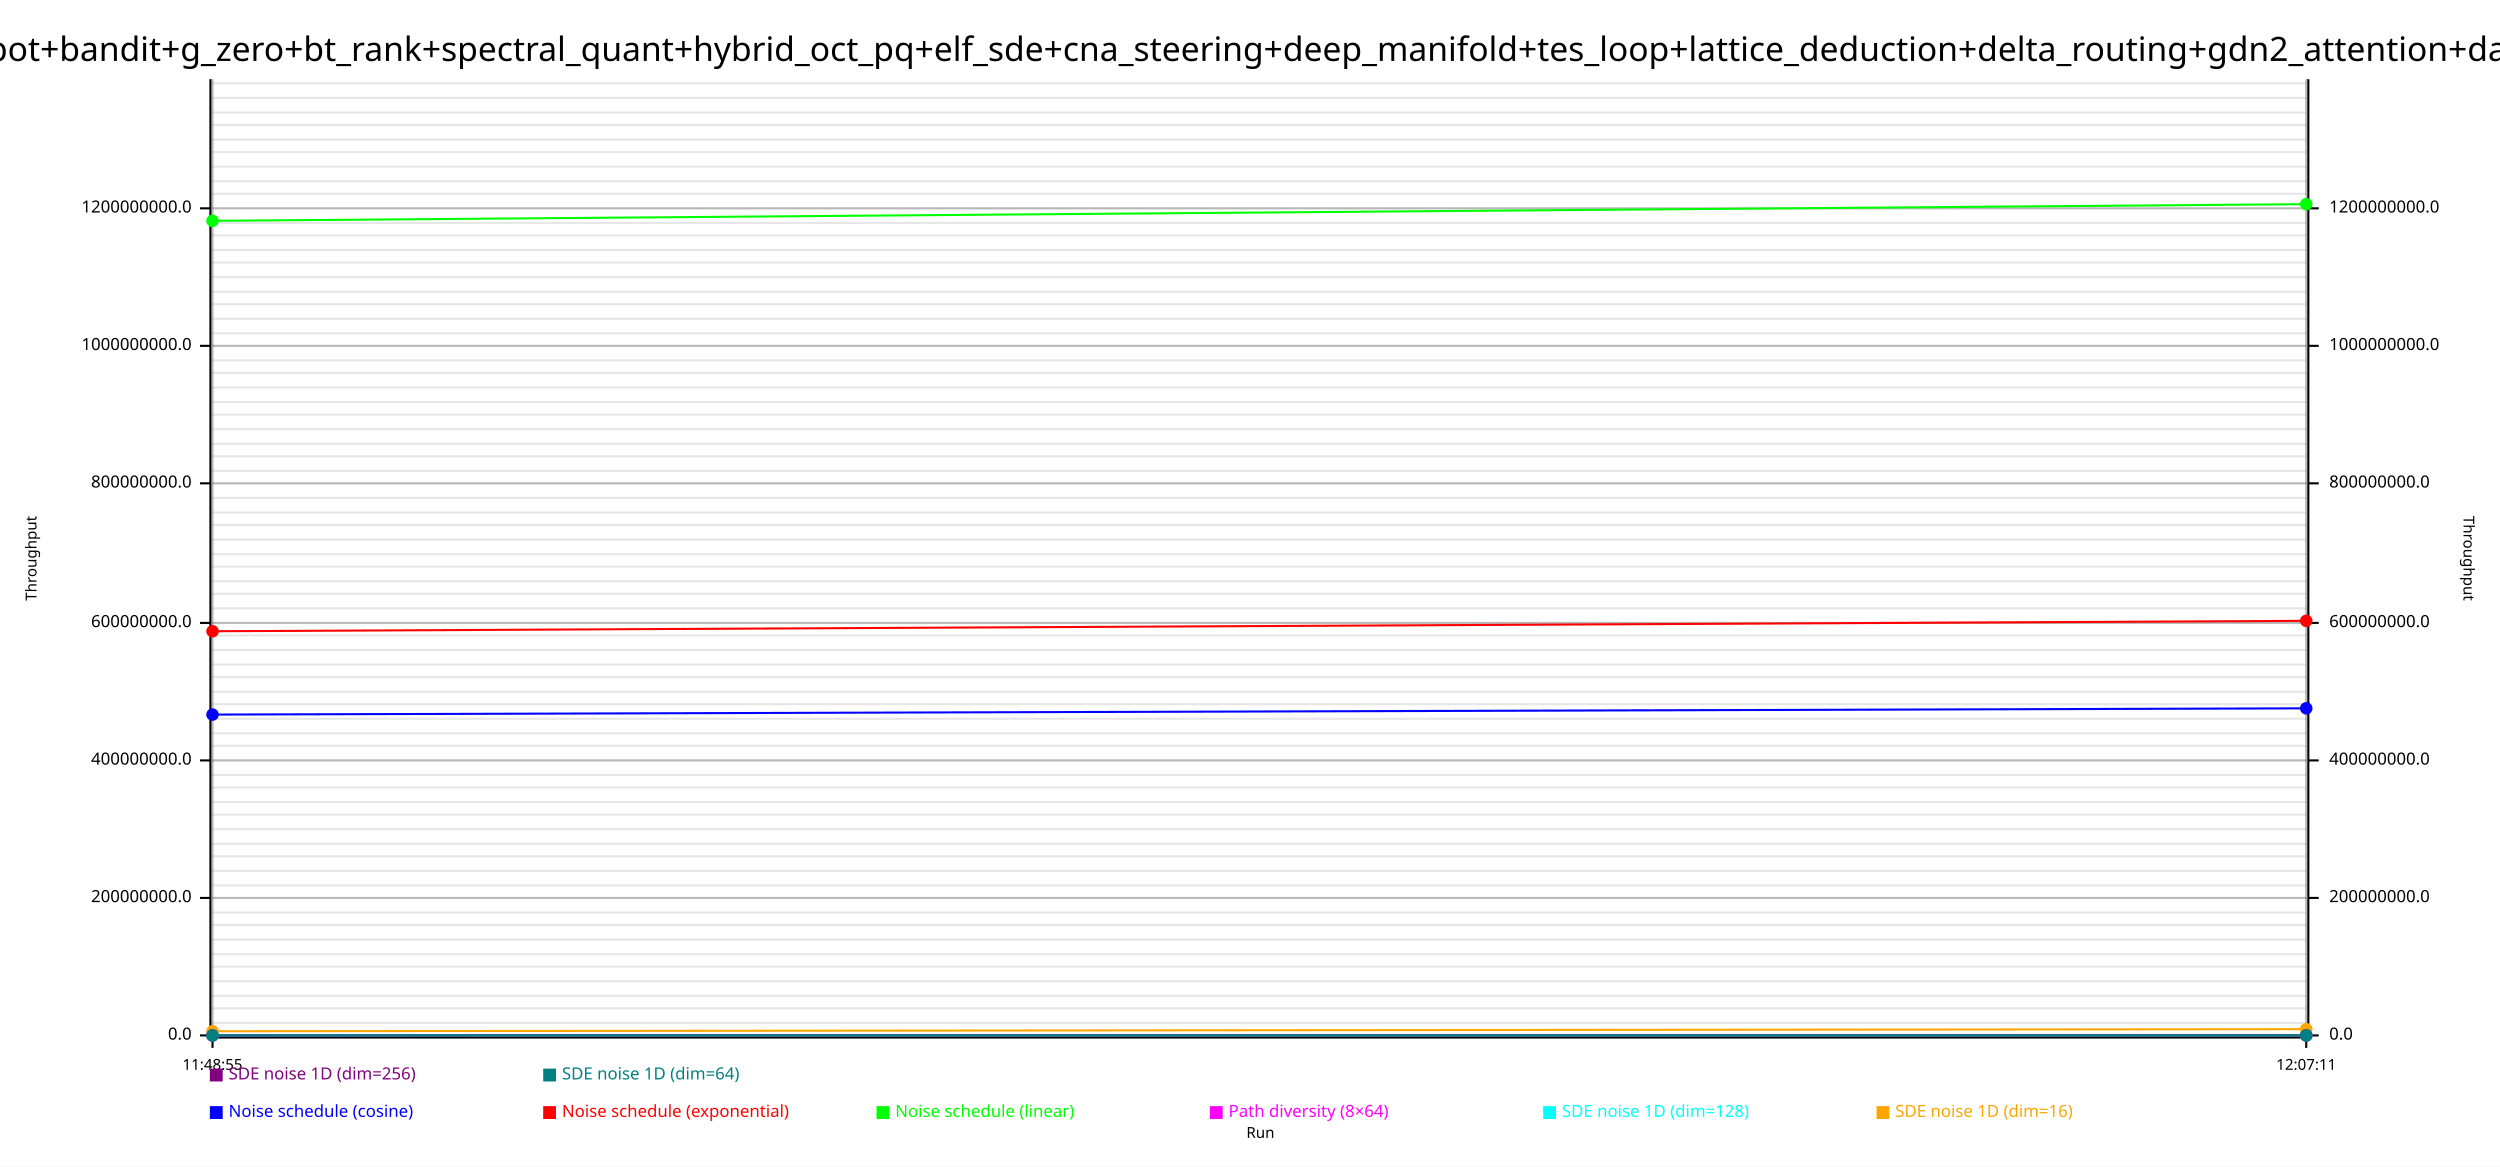
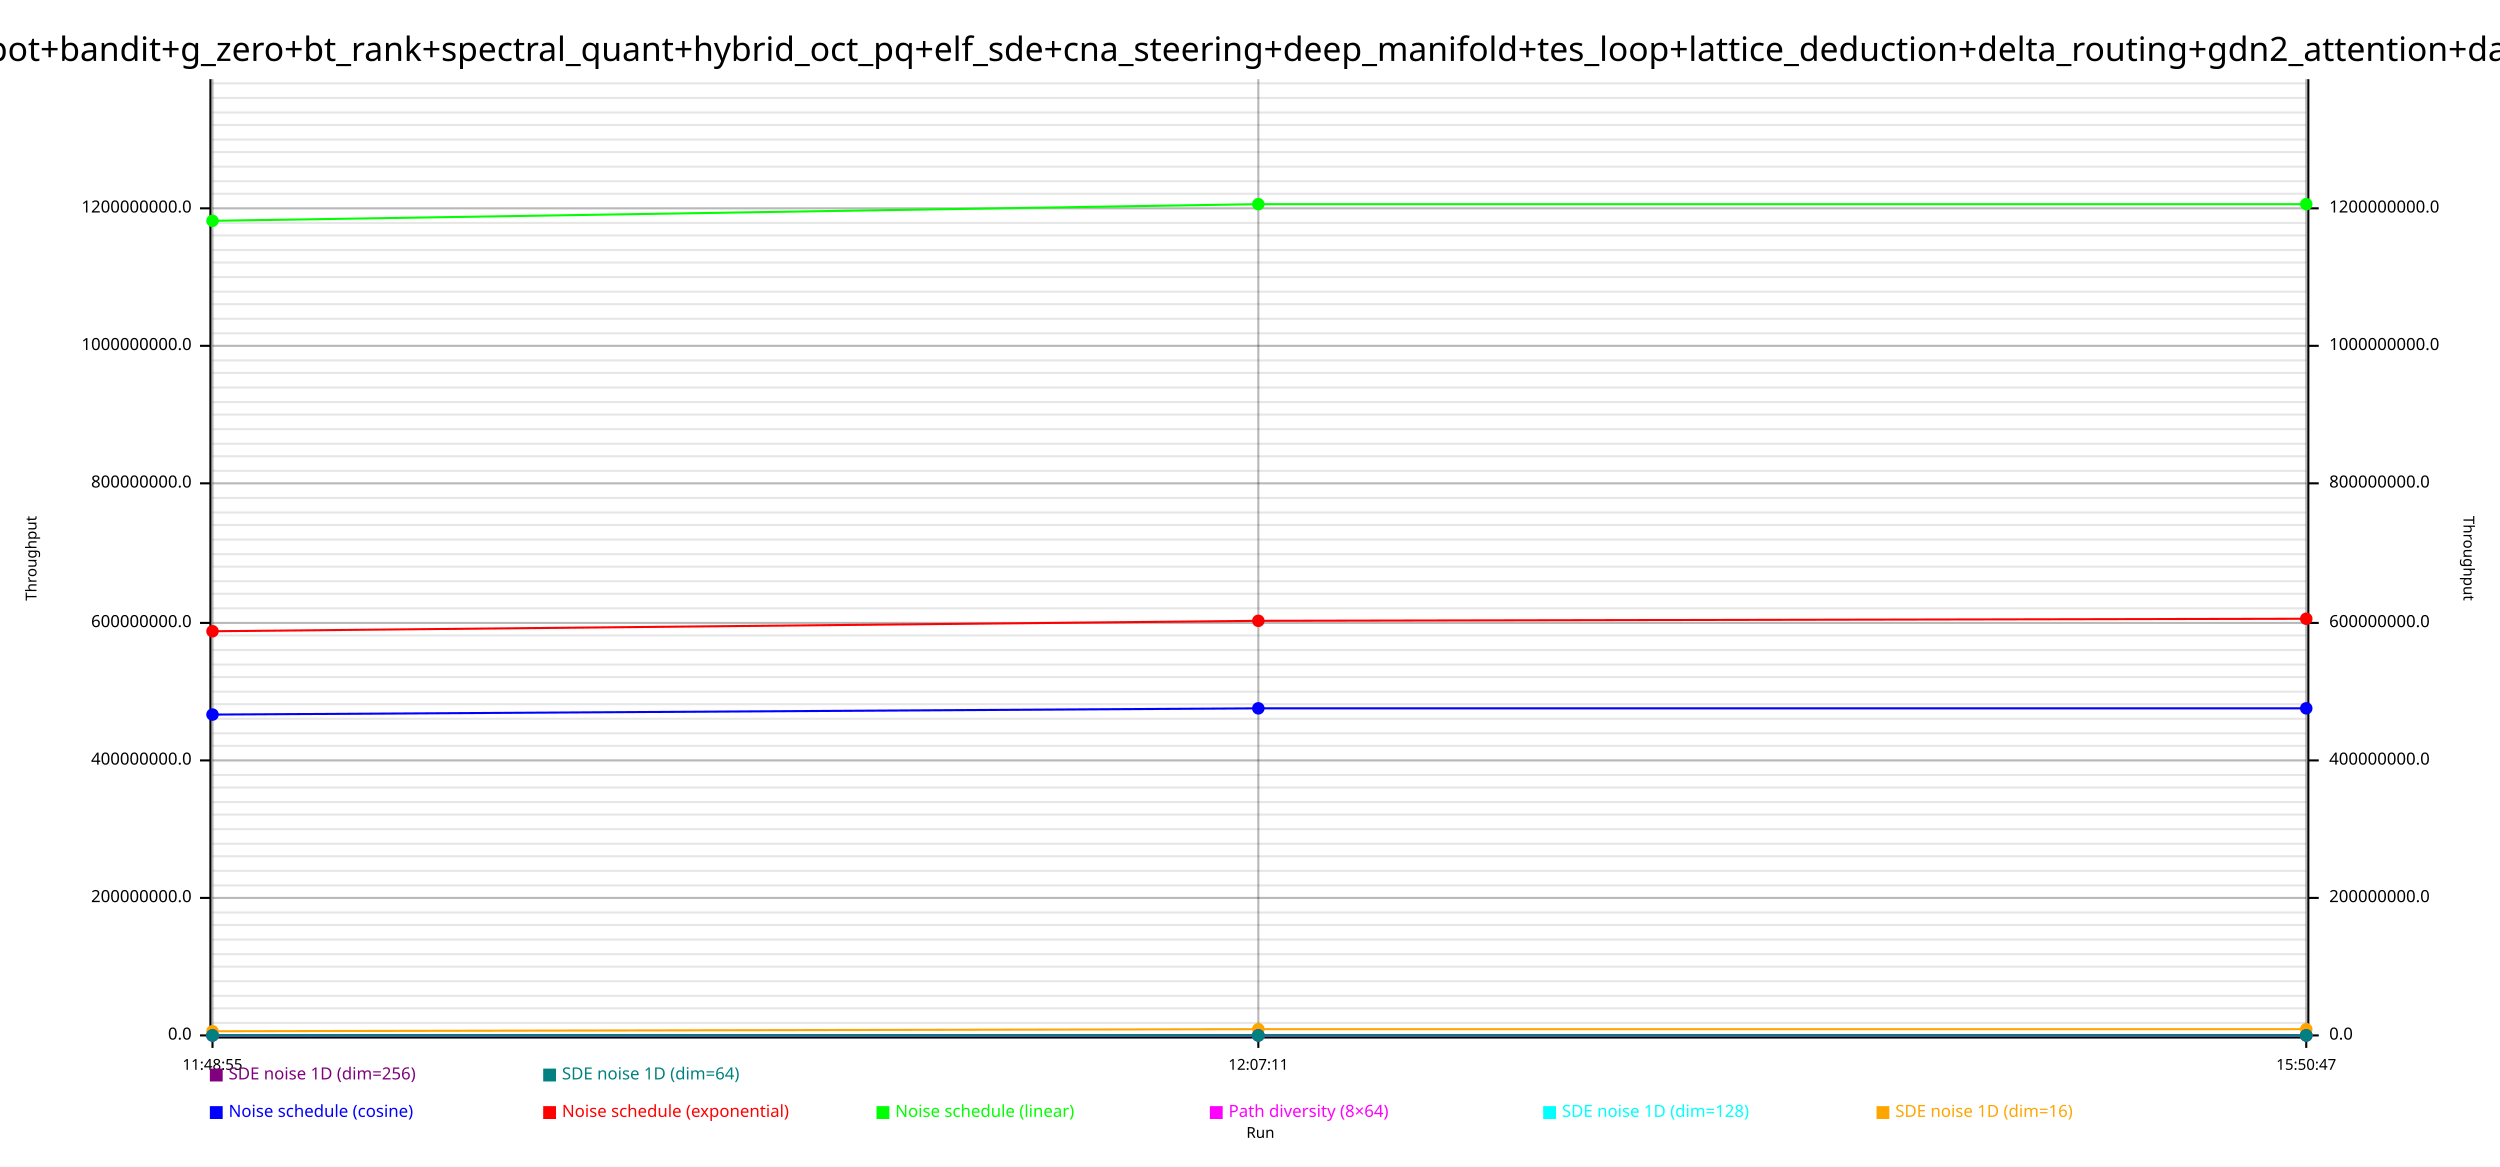
<svg xmlns="http://www.w3.org/2000/svg" width="1200" height="560" viewBox="0 0 1200 560">
  <rect x="0" y="0" width="1200" height="560" opacity="1" fill="#FFFFFF" stroke="none" />
  <text x="600" y="17" dy="0.76em" text-anchor="middle" font-family="sans-serif" font-size="16.129" opacity="1" fill="#000000">
Noise — Time Series [sparse_mlp+domain_latent+ppot+bandit+g_zero+bt_rank+spectral_quant+hybrid_oct_pq+elf_sde+cna_steering+deep_manifold+tes_loop+lattice_deduction+delta_routing+gdn2_attention+dash_attn+dreamer+lt2_looped+plasma_path+tf_loop]
</text>
  <line opacity="0.1" stroke="#000000" stroke-width="1" x1="102" y1="497" x2="102" y2="38" />
+   <line opacity="0.1" stroke="#000000" stroke-width="1" x1="604" y1="497" x2="604" y2="38" />
  <line opacity="0.1" stroke="#000000" stroke-width="1" x1="1107" y1="497" x2="1107" y2="38" />
  <line opacity="0.1" stroke="#000000" stroke-width="1" x1="102" y1="497" x2="1107" y2="497" />
  <line opacity="0.1" stroke="#000000" stroke-width="1" x1="102" y1="491" x2="1107" y2="491" />
  <line opacity="0.1" stroke="#000000" stroke-width="1" x1="102" y1="484" x2="1107" y2="484" />
  <line opacity="0.1" stroke="#000000" stroke-width="1" x1="102" y1="478" x2="1107" y2="478" />
  <line opacity="0.1" stroke="#000000" stroke-width="1" x1="102" y1="471" x2="1107" y2="471" />
  <line opacity="0.1" stroke="#000000" stroke-width="1" x1="102" y1="464" x2="1107" y2="464" />
  <line opacity="0.1" stroke="#000000" stroke-width="1" x1="102" y1="458" x2="1107" y2="458" />
  <line opacity="0.1" stroke="#000000" stroke-width="1" x1="102" y1="451" x2="1107" y2="451" />
  <line opacity="0.1" stroke="#000000" stroke-width="1" x1="102" y1="444" x2="1107" y2="444" />
  <line opacity="0.1" stroke="#000000" stroke-width="1" x1="102" y1="438" x2="1107" y2="438" />
  <line opacity="0.1" stroke="#000000" stroke-width="1" x1="102" y1="431" x2="1107" y2="431" />
  <line opacity="0.1" stroke="#000000" stroke-width="1" x1="102" y1="425" x2="1107" y2="425" />
  <line opacity="0.1" stroke="#000000" stroke-width="1" x1="102" y1="418" x2="1107" y2="418" />
  <line opacity="0.1" stroke="#000000" stroke-width="1" x1="102" y1="411" x2="1107" y2="411" />
  <line opacity="0.1" stroke="#000000" stroke-width="1" x1="102" y1="405" x2="1107" y2="405" />
  <line opacity="0.1" stroke="#000000" stroke-width="1" x1="102" y1="398" x2="1107" y2="398" />
  <line opacity="0.1" stroke="#000000" stroke-width="1" x1="102" y1="391" x2="1107" y2="391" />
  <line opacity="0.1" stroke="#000000" stroke-width="1" x1="102" y1="385" x2="1107" y2="385" />
  <line opacity="0.1" stroke="#000000" stroke-width="1" x1="102" y1="378" x2="1107" y2="378" />
  <line opacity="0.1" stroke="#000000" stroke-width="1" x1="102" y1="372" x2="1107" y2="372" />
  <line opacity="0.1" stroke="#000000" stroke-width="1" x1="102" y1="365" x2="1107" y2="365" />
  <line opacity="0.1" stroke="#000000" stroke-width="1" x1="102" y1="358" x2="1107" y2="358" />
  <line opacity="0.1" stroke="#000000" stroke-width="1" x1="102" y1="352" x2="1107" y2="352" />
  <line opacity="0.1" stroke="#000000" stroke-width="1" x1="102" y1="345" x2="1107" y2="345" />
  <line opacity="0.1" stroke="#000000" stroke-width="1" x1="102" y1="338" x2="1107" y2="338" />
  <line opacity="0.1" stroke="#000000" stroke-width="1" x1="102" y1="332" x2="1107" y2="332" />
  <line opacity="0.1" stroke="#000000" stroke-width="1" x1="102" y1="325" x2="1107" y2="325" />
  <line opacity="0.1" stroke="#000000" stroke-width="1" x1="102" y1="319" x2="1107" y2="319" />
  <line opacity="0.1" stroke="#000000" stroke-width="1" x1="102" y1="312" x2="1107" y2="312" />
  <line opacity="0.1" stroke="#000000" stroke-width="1" x1="102" y1="305" x2="1107" y2="305" />
  <line opacity="0.1" stroke="#000000" stroke-width="1" x1="102" y1="299" x2="1107" y2="299" />
  <line opacity="0.1" stroke="#000000" stroke-width="1" x1="102" y1="292" x2="1107" y2="292" />
  <line opacity="0.1" stroke="#000000" stroke-width="1" x1="102" y1="285" x2="1107" y2="285" />
  <line opacity="0.1" stroke="#000000" stroke-width="1" x1="102" y1="279" x2="1107" y2="279" />
  <line opacity="0.1" stroke="#000000" stroke-width="1" x1="102" y1="272" x2="1107" y2="272" />
  <line opacity="0.1" stroke="#000000" stroke-width="1" x1="102" y1="266" x2="1107" y2="266" />
  <line opacity="0.1" stroke="#000000" stroke-width="1" x1="102" y1="259" x2="1107" y2="259" />
  <line opacity="0.1" stroke="#000000" stroke-width="1" x1="102" y1="252" x2="1107" y2="252" />
  <line opacity="0.1" stroke="#000000" stroke-width="1" x1="102" y1="246" x2="1107" y2="246" />
  <line opacity="0.1" stroke="#000000" stroke-width="1" x1="102" y1="239" x2="1107" y2="239" />
  <line opacity="0.1" stroke="#000000" stroke-width="1" x1="102" y1="232" x2="1107" y2="232" />
  <line opacity="0.1" stroke="#000000" stroke-width="1" x1="102" y1="226" x2="1107" y2="226" />
  <line opacity="0.1" stroke="#000000" stroke-width="1" x1="102" y1="219" x2="1107" y2="219" />
  <line opacity="0.1" stroke="#000000" stroke-width="1" x1="102" y1="213" x2="1107" y2="213" />
  <line opacity="0.1" stroke="#000000" stroke-width="1" x1="102" y1="206" x2="1107" y2="206" />
  <line opacity="0.1" stroke="#000000" stroke-width="1" x1="102" y1="199" x2="1107" y2="199" />
  <line opacity="0.1" stroke="#000000" stroke-width="1" x1="102" y1="193" x2="1107" y2="193" />
  <line opacity="0.1" stroke="#000000" stroke-width="1" x1="102" y1="186" x2="1107" y2="186" />
  <line opacity="0.1" stroke="#000000" stroke-width="1" x1="102" y1="179" x2="1107" y2="179" />
  <line opacity="0.1" stroke="#000000" stroke-width="1" x1="102" y1="173" x2="1107" y2="173" />
  <line opacity="0.1" stroke="#000000" stroke-width="1" x1="102" y1="166" x2="1107" y2="166" />
  <line opacity="0.1" stroke="#000000" stroke-width="1" x1="102" y1="160" x2="1107" y2="160" />
  <line opacity="0.1" stroke="#000000" stroke-width="1" x1="102" y1="153" x2="1107" y2="153" />
  <line opacity="0.1" stroke="#000000" stroke-width="1" x1="102" y1="146" x2="1107" y2="146" />
  <line opacity="0.1" stroke="#000000" stroke-width="1" x1="102" y1="140" x2="1107" y2="140" />
  <line opacity="0.1" stroke="#000000" stroke-width="1" x1="102" y1="133" x2="1107" y2="133" />
  <line opacity="0.1" stroke="#000000" stroke-width="1" x1="102" y1="126" x2="1107" y2="126" />
  <line opacity="0.1" stroke="#000000" stroke-width="1" x1="102" y1="120" x2="1107" y2="120" />
  <line opacity="0.1" stroke="#000000" stroke-width="1" x1="102" y1="113" x2="1107" y2="113" />
  <line opacity="0.1" stroke="#000000" stroke-width="1" x1="102" y1="107" x2="1107" y2="107" />
  <line opacity="0.1" stroke="#000000" stroke-width="1" x1="102" y1="100" x2="1107" y2="100" />
  <line opacity="0.1" stroke="#000000" stroke-width="1" x1="102" y1="93" x2="1107" y2="93" />
  <line opacity="0.1" stroke="#000000" stroke-width="1" x1="102" y1="87" x2="1107" y2="87" />
  <line opacity="0.1" stroke="#000000" stroke-width="1" x1="102" y1="80" x2="1107" y2="80" />
  <line opacity="0.1" stroke="#000000" stroke-width="1" x1="102" y1="73" x2="1107" y2="73" />
  <line opacity="0.1" stroke="#000000" stroke-width="1" x1="102" y1="67" x2="1107" y2="67" />
  <line opacity="0.1" stroke="#000000" stroke-width="1" x1="102" y1="60" x2="1107" y2="60" />
  <line opacity="0.1" stroke="#000000" stroke-width="1" x1="102" y1="54" x2="1107" y2="54" />
  <line opacity="0.1" stroke="#000000" stroke-width="1" x1="102" y1="47" x2="1107" y2="47" />
  <line opacity="0.1" stroke="#000000" stroke-width="1" x1="102" y1="40" x2="1107" y2="40" />
  <text x="12" y="268" dy="0.76em" text-anchor="middle" font-family="sans-serif" font-size="7.258" opacity="1" fill="#000000" transform="rotate(270, 12, 268)">
Throughput
</text>
  <text x="605" y="548" dy="-0.5ex" text-anchor="middle" font-family="sans-serif" font-size="7.258" opacity="1" fill="#000000">
Run
</text>
  <text x="1188" y="268" dy="0.76em" text-anchor="middle" font-family="sans-serif" font-size="7.258" opacity="1" fill="#000000" transform="rotate(90, 1188, 268)">
Throughput
</text>
  <line opacity="0.2" stroke="#000000" stroke-width="1" x1="102" y1="497" x2="102" y2="38" />
+   <line opacity="0.2" stroke="#000000" stroke-width="1" x1="604" y1="497" x2="604" y2="38" />
  <line opacity="0.2" stroke="#000000" stroke-width="1" x1="1107" y1="497" x2="1107" y2="38" />
  <line opacity="0.2" stroke="#000000" stroke-width="1" x1="102" y1="497" x2="1107" y2="497" />
  <line opacity="0.2" stroke="#000000" stroke-width="1" x1="102" y1="431" x2="1107" y2="431" />
  <line opacity="0.2" stroke="#000000" stroke-width="1" x1="102" y1="365" x2="1107" y2="365" />
  <line opacity="0.2" stroke="#000000" stroke-width="1" x1="102" y1="299" x2="1107" y2="299" />
  <line opacity="0.2" stroke="#000000" stroke-width="1" x1="102" y1="232" x2="1107" y2="232" />
  <line opacity="0.2" stroke="#000000" stroke-width="1" x1="102" y1="166" x2="1107" y2="166" />
  <line opacity="0.2" stroke="#000000" stroke-width="1" x1="102" y1="100" x2="1107" y2="100" />
  <polyline fill="none" opacity="1" stroke="#000000" stroke-width="1" points="101,38 101,497 " />
  <text x="92" y="497" dy="0.5ex" text-anchor="end" font-family="sans-serif" font-size="8.065" opacity="1" fill="#000000">
0.0
</text>
  <polyline fill="none" opacity="1" stroke="#000000" stroke-width="1" points="96,497 101,497 " />
  <text x="92" y="431" dy="0.5ex" text-anchor="end" font-family="sans-serif" font-size="8.065" opacity="1" fill="#000000">
200000000.0
</text>
  <polyline fill="none" opacity="1" stroke="#000000" stroke-width="1" points="96,431 101,431 " />
  <text x="92" y="365" dy="0.5ex" text-anchor="end" font-family="sans-serif" font-size="8.065" opacity="1" fill="#000000">
400000000.0
</text>
  <polyline fill="none" opacity="1" stroke="#000000" stroke-width="1" points="96,365 101,365 " />
  <text x="92" y="299" dy="0.5ex" text-anchor="end" font-family="sans-serif" font-size="8.065" opacity="1" fill="#000000">
600000000.0
</text>
  <polyline fill="none" opacity="1" stroke="#000000" stroke-width="1" points="96,299 101,299 " />
  <text x="92" y="232" dy="0.5ex" text-anchor="end" font-family="sans-serif" font-size="8.065" opacity="1" fill="#000000">
800000000.0
</text>
  <polyline fill="none" opacity="1" stroke="#000000" stroke-width="1" points="96,232 101,232 " />
  <text x="92" y="166" dy="0.5ex" text-anchor="end" font-family="sans-serif" font-size="8.065" opacity="1" fill="#000000">
1000000000.0
</text>
  <polyline fill="none" opacity="1" stroke="#000000" stroke-width="1" points="96,166 101,166 " />
  <text x="92" y="100" dy="0.5ex" text-anchor="end" font-family="sans-serif" font-size="8.065" opacity="1" fill="#000000">
1200000000.0
</text>
  <polyline fill="none" opacity="1" stroke="#000000" stroke-width="1" points="96,100 101,100 " />
  <polyline fill="none" opacity="1" stroke="#000000" stroke-width="1" points="102,498 1107,498 " />
  <text x="102" y="508" dy="0.76em" text-anchor="middle" font-family="sans-serif" font-size="7.258" opacity="1" fill="#000000">
11:48:55
</text>
  <polyline fill="none" opacity="1" stroke="#000000" stroke-width="1" points="102,498 102,503 " />
+   <text x="604" y="508" dy="0.76em" text-anchor="middle" font-family="sans-serif" font-size="7.258" opacity="1" fill="#000000">
+ 12:07:11
+ </text>
+   <polyline fill="none" opacity="1" stroke="#000000" stroke-width="1" points="604,498 604,503 " />
  <text x="1107" y="508" dy="0.76em" text-anchor="middle" font-family="sans-serif" font-size="7.258" opacity="1" fill="#000000">
- 12:07:11
+ 15:50:47
</text>
  <polyline fill="none" opacity="1" stroke="#000000" stroke-width="1" points="1107,498 1107,503 " />
  <polyline fill="none" opacity="1" stroke="#000000" stroke-width="1" points="1108,38 1108,497 " />
  <text x="1118" y="497" dy="0.5ex" text-anchor="start" font-family="sans-serif" font-size="8.065" opacity="1" fill="#000000">
0.0
</text>
  <polyline fill="none" opacity="1" stroke="#000000" stroke-width="1" points="1108,497 1113,497 " />
  <text x="1118" y="431" dy="0.5ex" text-anchor="start" font-family="sans-serif" font-size="8.065" opacity="1" fill="#000000">
200000000.0
</text>
  <polyline fill="none" opacity="1" stroke="#000000" stroke-width="1" points="1108,431 1113,431 " />
  <text x="1118" y="365" dy="0.5ex" text-anchor="start" font-family="sans-serif" font-size="8.065" opacity="1" fill="#000000">
400000000.0
</text>
  <polyline fill="none" opacity="1" stroke="#000000" stroke-width="1" points="1108,365 1113,365 " />
  <text x="1118" y="299" dy="0.5ex" text-anchor="start" font-family="sans-serif" font-size="8.065" opacity="1" fill="#000000">
600000000.0
</text>
  <polyline fill="none" opacity="1" stroke="#000000" stroke-width="1" points="1108,299 1113,299 " />
  <text x="1118" y="232" dy="0.5ex" text-anchor="start" font-family="sans-serif" font-size="8.065" opacity="1" fill="#000000">
800000000.0
</text>
  <polyline fill="none" opacity="1" stroke="#000000" stroke-width="1" points="1108,232 1113,232 " />
  <text x="1118" y="166" dy="0.5ex" text-anchor="start" font-family="sans-serif" font-size="8.065" opacity="1" fill="#000000">
1000000000.0
</text>
  <polyline fill="none" opacity="1" stroke="#000000" stroke-width="1" points="1108,166 1113,166 " />
  <text x="1118" y="100" dy="0.5ex" text-anchor="start" font-family="sans-serif" font-size="8.065" opacity="1" fill="#000000">
1200000000.0
</text>
  <polyline fill="none" opacity="1" stroke="#000000" stroke-width="1" points="1108,100 1113,100 " />
-   <polyline fill="none" opacity="1" stroke="#0000FF" stroke-width="1" points="102,343 1107,340 " />
+   <polyline fill="none" opacity="1" stroke="#0000FF" stroke-width="1" points="102,343 604,340 1107,340 " />
  <circle cx="102" cy="343" r="3" opacity="1" fill="#0000FF" stroke="none" stroke-width="1" />
+   <circle cx="604" cy="340" r="3" opacity="1" fill="#0000FF" stroke="none" stroke-width="1" />
  <circle cx="1107" cy="340" r="3" opacity="1" fill="#0000FF" stroke="none" stroke-width="1" />
  <text x="100" y="530" dy="0.76em" text-anchor="start" font-family="sans-serif" font-size="8.065" opacity="1" fill="#0000FF">
■ Noise schedule (cosine)
</text>
-   <polyline fill="none" opacity="1" stroke="#FF0000" stroke-width="1" points="102,303 1107,298 " />
+   <polyline fill="none" opacity="1" stroke="#FF0000" stroke-width="1" points="102,303 604,298 1107,297 " />
  <circle cx="102" cy="303" r="3" opacity="1" fill="#FF0000" stroke="none" stroke-width="1" />
-   <circle cx="1107" cy="298" r="3" opacity="1" fill="#FF0000" stroke="none" stroke-width="1" />
+   <circle cx="604" cy="298" r="3" opacity="1" fill="#FF0000" stroke="none" stroke-width="1" />
+   <circle cx="1107" cy="297" r="3" opacity="1" fill="#FF0000" stroke="none" stroke-width="1" />
  <text x="260" y="530" dy="0.76em" text-anchor="start" font-family="sans-serif" font-size="8.065" opacity="1" fill="#FF0000">
■ Noise schedule (exponential)
</text>
-   <polyline fill="none" opacity="1" stroke="#00FF00" stroke-width="1" points="102,106 1107,98 " />
+   <polyline fill="none" opacity="1" stroke="#00FF00" stroke-width="1" points="102,106 604,98 1107,98 " />
  <circle cx="102" cy="106" r="3" opacity="1" fill="#00FF00" stroke="none" stroke-width="1" />
+   <circle cx="604" cy="98" r="3" opacity="1" fill="#00FF00" stroke="none" stroke-width="1" />
  <circle cx="1107" cy="98" r="3" opacity="1" fill="#00FF00" stroke="none" stroke-width="1" />
  <text x="420" y="530" dy="0.76em" text-anchor="start" font-family="sans-serif" font-size="8.065" opacity="1" fill="#00FF00">
■ Noise schedule (linear)
</text>
-   <polyline fill="none" opacity="1" stroke="#FF00FF" stroke-width="1" points="102,497 1107,497 " />
+   <polyline fill="none" opacity="1" stroke="#FF00FF" stroke-width="1" points="102,497 604,497 1107,497 " />
  <circle cx="102" cy="497" r="3" opacity="1" fill="#FF00FF" stroke="none" stroke-width="1" />
+   <circle cx="604" cy="497" r="3" opacity="1" fill="#FF00FF" stroke="none" stroke-width="1" />
  <circle cx="1107" cy="497" r="3" opacity="1" fill="#FF00FF" stroke="none" stroke-width="1" />
  <text x="580" y="530" dy="0.76em" text-anchor="start" font-family="sans-serif" font-size="8.065" opacity="1" fill="#FF00FF">
■ Path diversity (8×64)
</text>
-   <polyline fill="none" opacity="1" stroke="#00FFFF" stroke-width="1" points="102,497 1107,497 " />
+   <polyline fill="none" opacity="1" stroke="#00FFFF" stroke-width="1" points="102,497 604,497 1107,497 " />
  <circle cx="102" cy="497" r="3" opacity="1" fill="#00FFFF" stroke="none" stroke-width="1" />
+   <circle cx="604" cy="497" r="3" opacity="1" fill="#00FFFF" stroke="none" stroke-width="1" />
  <circle cx="1107" cy="497" r="3" opacity="1" fill="#00FFFF" stroke="none" stroke-width="1" />
  <text x="740" y="530" dy="0.76em" text-anchor="start" font-family="sans-serif" font-size="8.065" opacity="1" fill="#00FFFF">
■ SDE noise 1D (dim=128)
</text>
-   <polyline fill="none" opacity="1" stroke="#FFA500" stroke-width="1" points="102,495 1107,494 " />
+   <polyline fill="none" opacity="1" stroke="#FFA500" stroke-width="1" points="102,495 604,494 1107,494 " />
  <circle cx="102" cy="495" r="3" opacity="1" fill="#FFA500" stroke="none" stroke-width="1" />
+   <circle cx="604" cy="494" r="3" opacity="1" fill="#FFA500" stroke="none" stroke-width="1" />
  <circle cx="1107" cy="494" r="3" opacity="1" fill="#FFA500" stroke="none" stroke-width="1" />
  <text x="900" y="530" dy="0.76em" text-anchor="start" font-family="sans-serif" font-size="8.065" opacity="1" fill="#FFA500">
■ SDE noise 1D (dim=16)
</text>
-   <polyline fill="none" opacity="1" stroke="#800080" stroke-width="1" points="102,497 1107,497 " />
+   <polyline fill="none" opacity="1" stroke="#800080" stroke-width="1" points="102,497 604,497 1107,497 " />
  <circle cx="102" cy="497" r="3" opacity="1" fill="#800080" stroke="none" stroke-width="1" />
+   <circle cx="604" cy="497" r="3" opacity="1" fill="#800080" stroke="none" stroke-width="1" />
  <circle cx="1107" cy="497" r="3" opacity="1" fill="#800080" stroke="none" stroke-width="1" />
  <text x="100" y="512" dy="0.76em" text-anchor="start" font-family="sans-serif" font-size="8.065" opacity="1" fill="#800080">
■ SDE noise 1D (dim=256)
</text>
-   <polyline fill="none" opacity="1" stroke="#008080" stroke-width="1" points="102,497 1107,497 " />
+   <polyline fill="none" opacity="1" stroke="#008080" stroke-width="1" points="102,497 604,497 1107,497 " />
  <circle cx="102" cy="497" r="3" opacity="1" fill="#008080" stroke="none" stroke-width="1" />
+   <circle cx="604" cy="497" r="3" opacity="1" fill="#008080" stroke="none" stroke-width="1" />
  <circle cx="1107" cy="497" r="3" opacity="1" fill="#008080" stroke="none" stroke-width="1" />
  <text x="260" y="512" dy="0.76em" text-anchor="start" font-family="sans-serif" font-size="8.065" opacity="1" fill="#008080">
■ SDE noise 1D (dim=64)
</text>
</svg>
